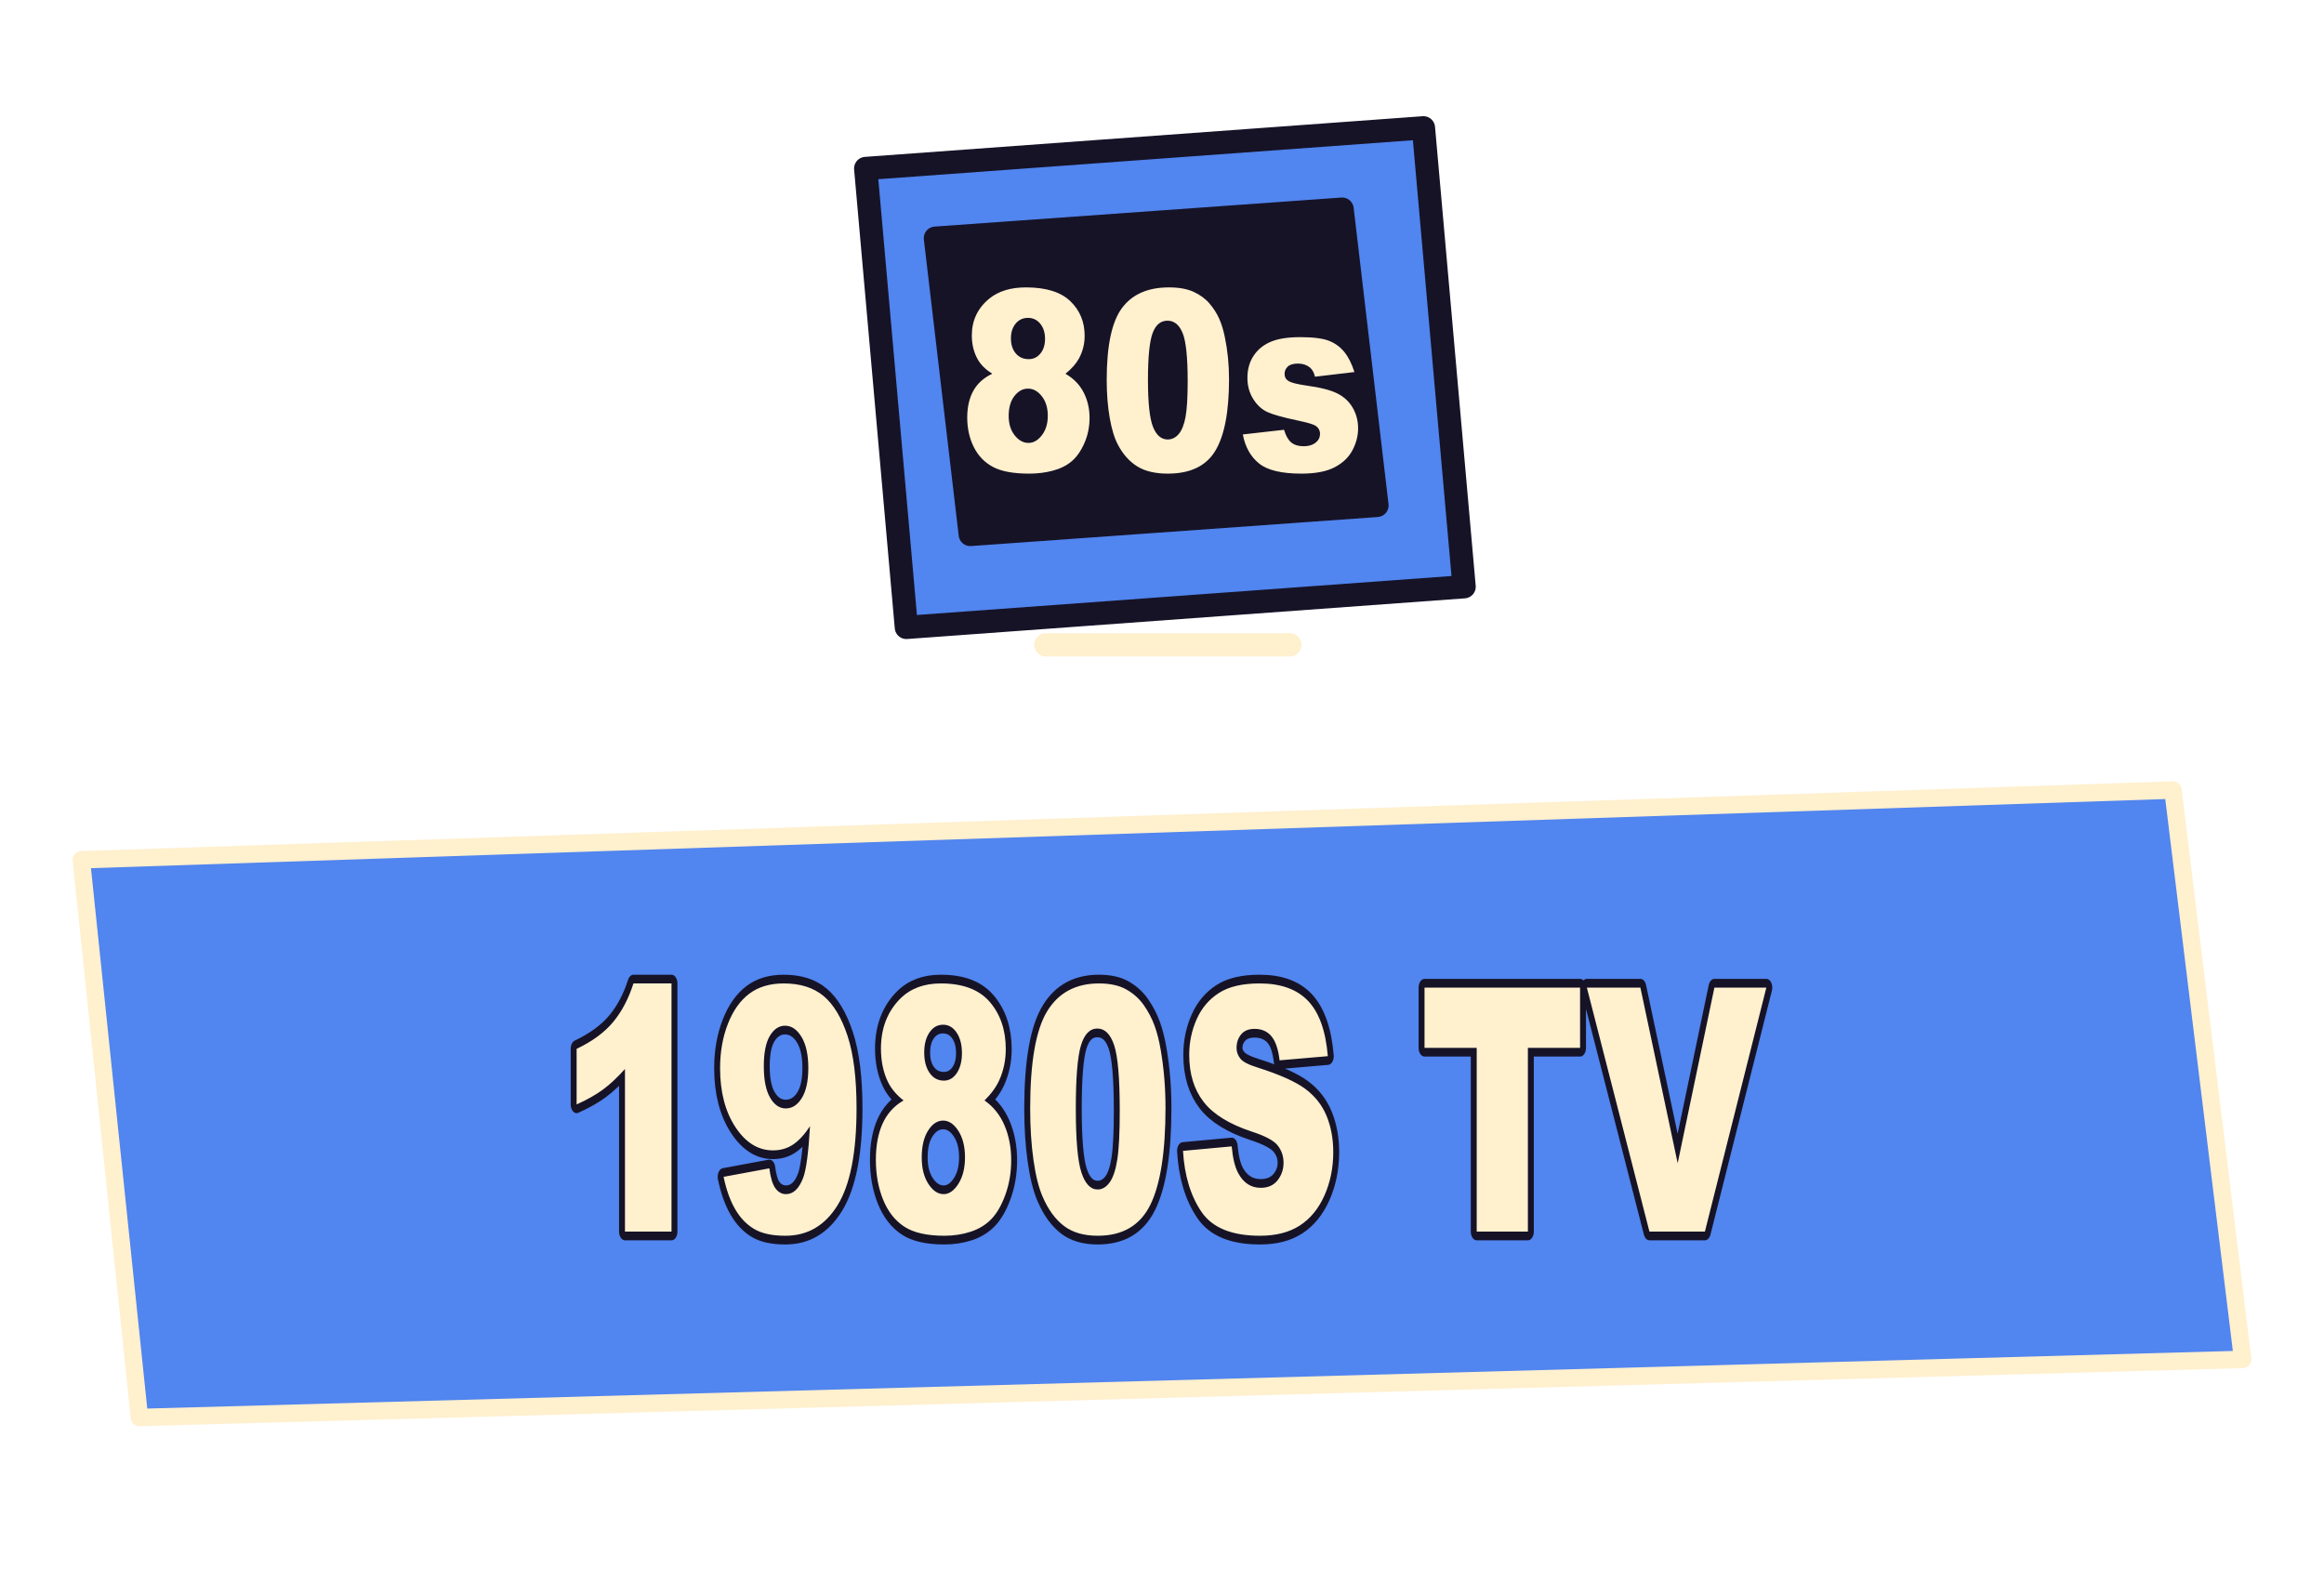
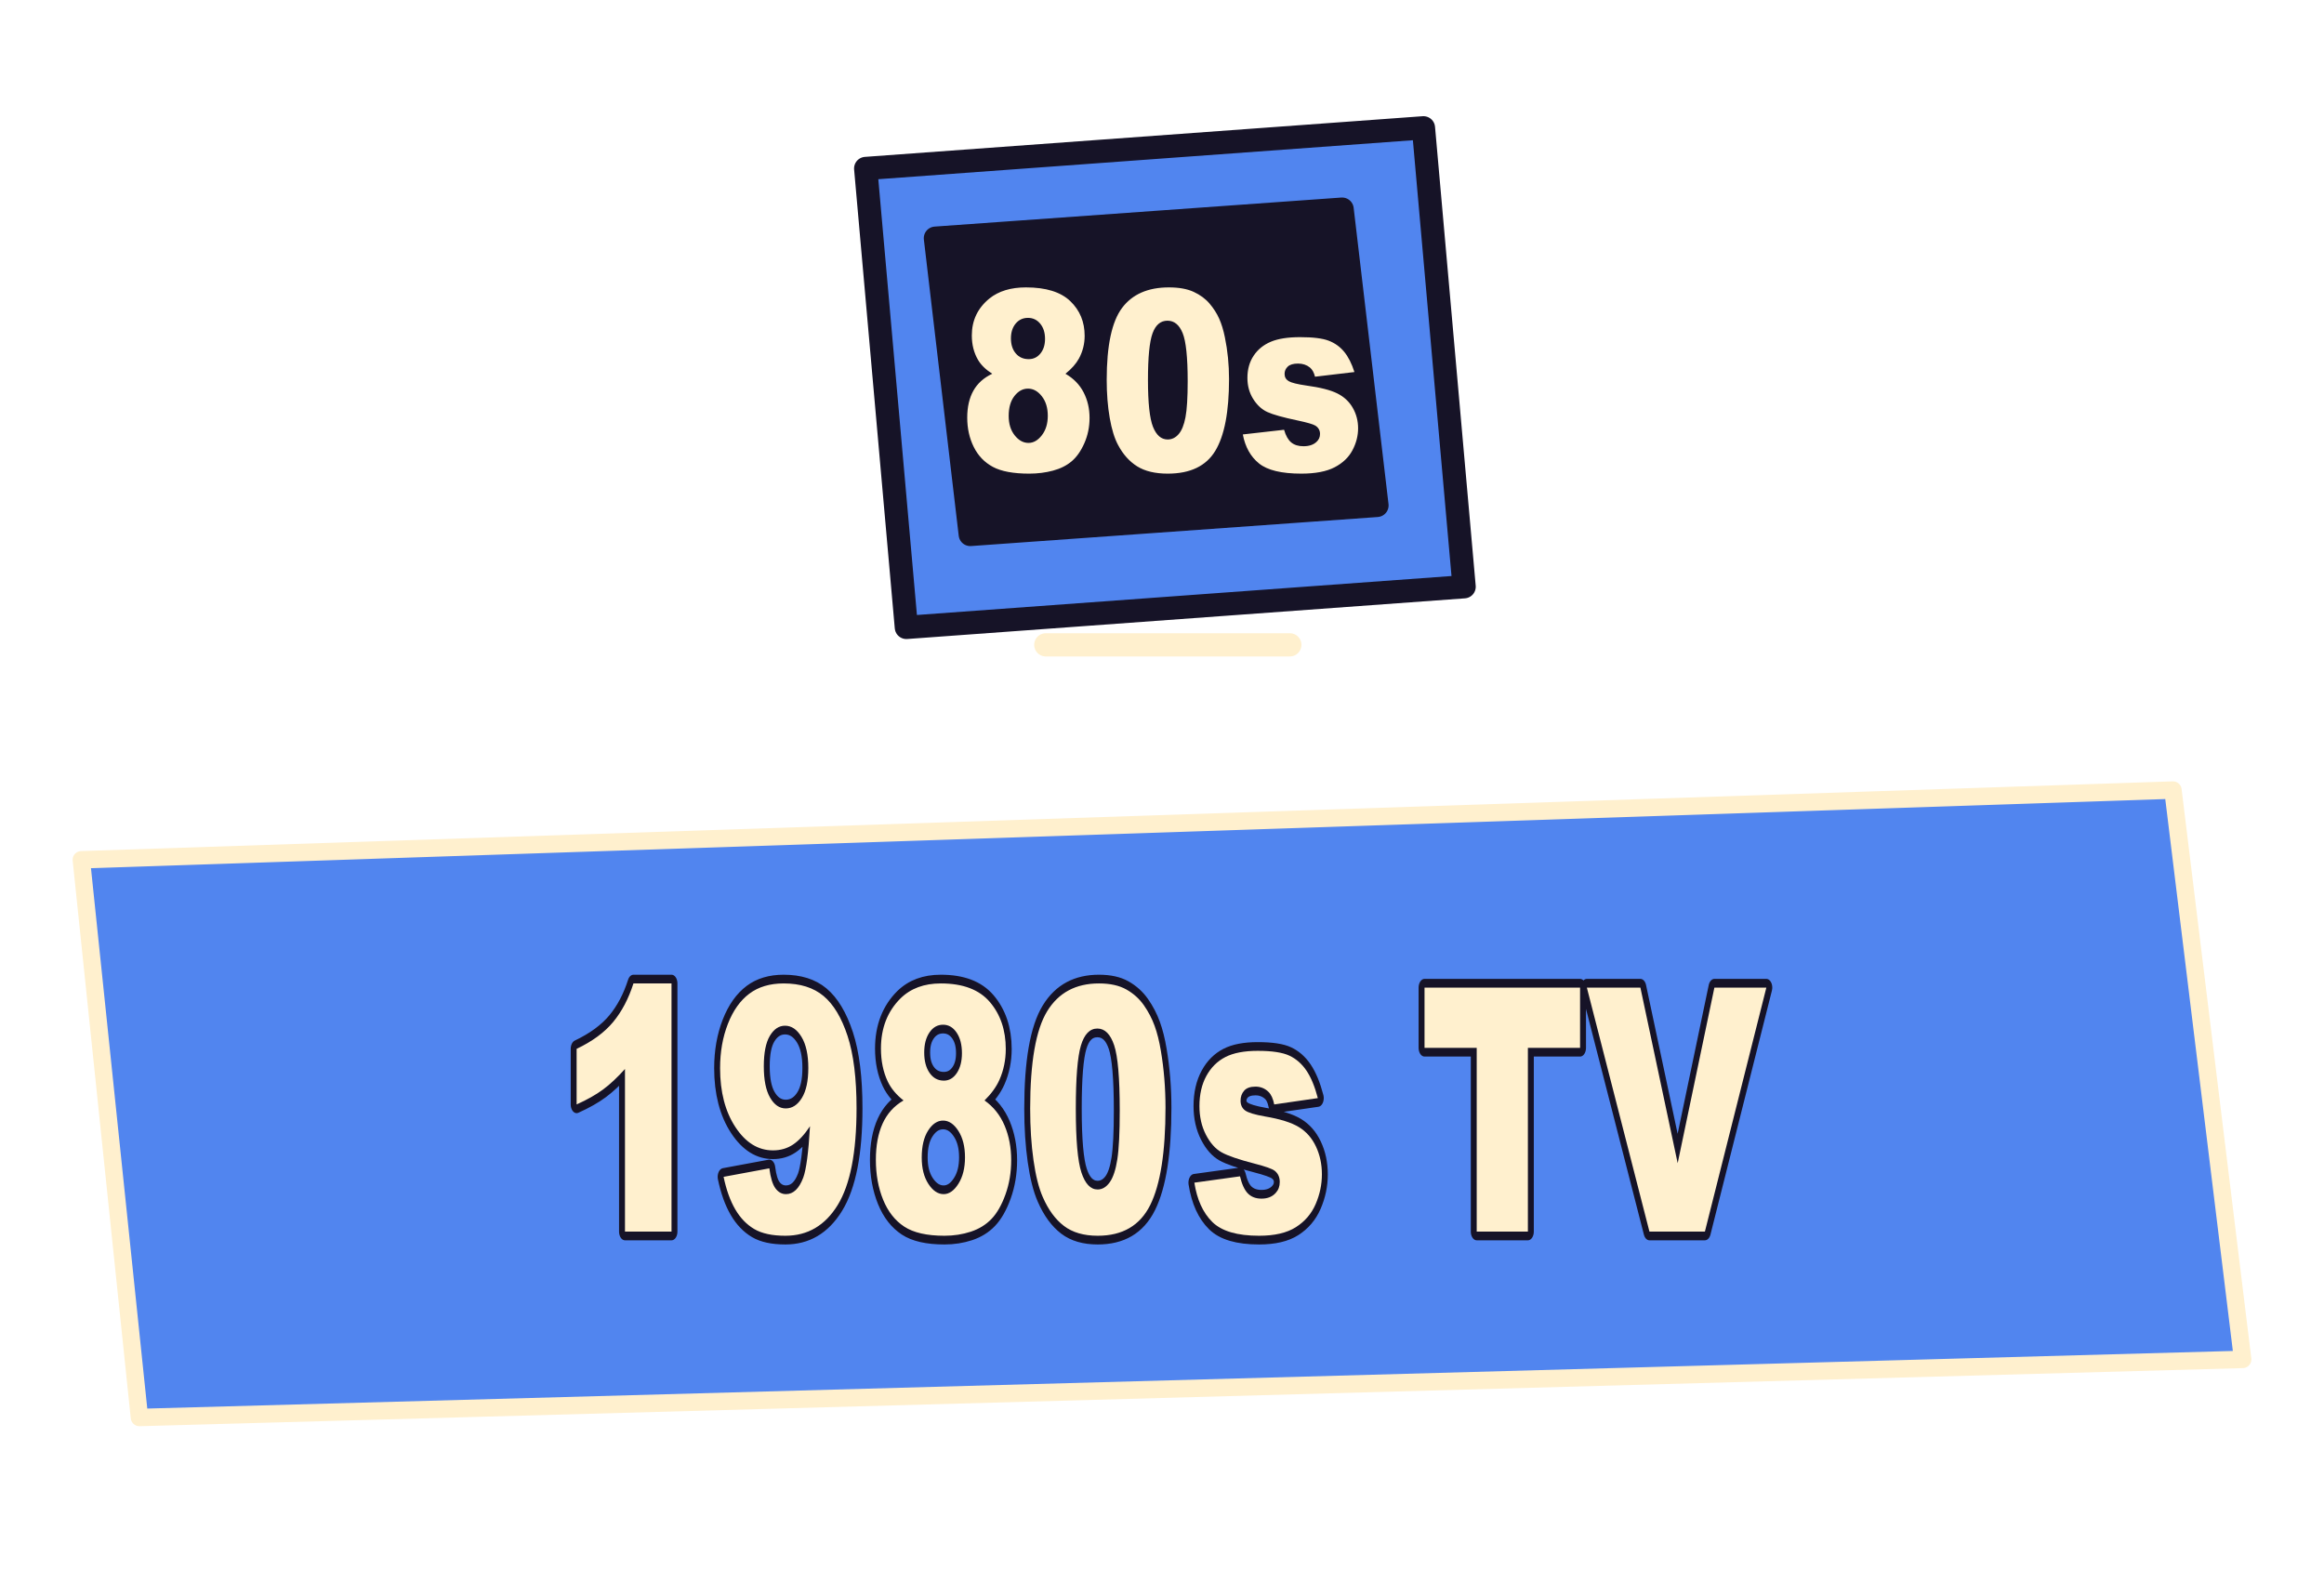
<svg xmlns="http://www.w3.org/2000/svg" viewBox="0 0 400 270" width="400" height="270">
  <g transform="translate(136 2)">
    <path d="m13 27 96-7 7 79-96 7Z" fill="#5185EF" stroke="#161327" stroke-width="4" stroke-linejoin="round" stroke-linecap="round" />
    <path d="m25 39 70-5 6 51-70 5Z" fill="#161327" stroke="#161327" stroke-width="4" stroke-linejoin="round" stroke-linecap="round" />
    <path d="M44 109h42" fill="none" stroke="#FFF0CE" stroke-width="4" stroke-linejoin="round" stroke-linecap="round" />
    <g transform="translate(29.0 79) scale(0.01757469 -0.02114598)">
      <path d="M329 788Q233 839 189 902Q129 988 129 1100Q129 1284 302 1401Q437 1491 659 1491Q953 1491 1093.5 1379.0Q1234 1267 1234 1097Q1234 998 1178 912Q1136 848 1046 788Q1165 731 1223.5 637.0Q1282 543 1282 429Q1282 319 1231.5 223.5Q1181 128 1107.5 76.0Q1034 24 924.5 -0.5Q815 -25 691 -25Q458 -25 335.0 30.0Q212 85 148.0 192.0Q84 299 84 431Q84 560 144.0 649.5Q204 739 329 788ZM512 1076Q512 1000 559.5 953.5Q607 907 686 907Q756 907 801.0 953.0Q846 999 846 1072Q846 1148 799.0 1195.5Q752 1243 679 1243Q605 1243 558.5 1196.5Q512 1150 512 1076ZM490 445Q490 348 549.0 286.5Q608 225 684 225Q757 225 815.0 287.5Q873 350 873 446Q873 543 814.5 605.0Q756 667 679 667Q603 667 546.5 607.0Q490 547 490 445ZM1450 739Q1450 1157 1600.5 1324.0Q1751 1491 2059 1491Q2207 1491 2302.0 1454.5Q2397 1418 2457.0 1359.5Q2517 1301 2551.5 1236.5Q2586 1172 2607 1086Q2648 922 2648 744Q2648 345 2513.0 160.0Q2378 -25 2048 -25Q1863 -25 1749.0 34.0Q1635 93 1562 207Q1509 288 1479.5 428.5Q1450 569 1450 739ZM1854 738Q1854 458 1903.5 355.5Q1953 253 2047 253Q2109 253 2154.5 296.5Q2200 340 2221.5 434.0Q2243 528 2243 727Q2243 1019 2193.5 1119.5Q2144 1220 2045 1220Q1944 1220 1899.0 1117.5Q1854 1015 1854 738ZM2783 294 3187 332Q3212 260 3257.0 229.0Q3302 198 3377 198Q3459 198 3504 233Q3539 259 3539 298Q3539 342 3493 366Q3460 383 3318 408Q3106 445 3023.5 476.5Q2941 508 2884.5 583.0Q2828 658 2828 754Q2828 859 2889.0 935.0Q2950 1011 3057.0 1048.5Q3164 1086 3344 1086Q3534 1086 3624.5 1057.0Q3715 1028 3775.5 967.0Q3836 906 3876 802L3490 764Q3475 815 3440 839Q3392 871 3324 871Q3255 871 3223.5 846.5Q3192 822 3192 787Q3192 748 3232 728Q3272 708 3406 692Q3609 669 3708.0 628.0Q3807 587 3859.5 511.0Q3912 435 3912 344Q3912 252 3856.5 165.0Q3801 78 3681.5 26.5Q3562 -25 3356 -25Q3065 -25 2941.5 58.0Q2818 141 2783 294Z" fill="none" stroke="#161327" stroke-width="141.871" stroke-linejoin="round" />
      <path d="M329 788Q233 839 189 902Q129 988 129 1100Q129 1284 302 1401Q437 1491 659 1491Q953 1491 1093.5 1379.0Q1234 1267 1234 1097Q1234 998 1178 912Q1136 848 1046 788Q1165 731 1223.5 637.0Q1282 543 1282 429Q1282 319 1231.5 223.5Q1181 128 1107.5 76.0Q1034 24 924.5 -0.5Q815 -25 691 -25Q458 -25 335.0 30.0Q212 85 148.0 192.0Q84 299 84 431Q84 560 144.0 649.5Q204 739 329 788ZM512 1076Q512 1000 559.5 953.5Q607 907 686 907Q756 907 801.0 953.0Q846 999 846 1072Q846 1148 799.0 1195.5Q752 1243 679 1243Q605 1243 558.5 1196.5Q512 1150 512 1076ZM490 445Q490 348 549.0 286.5Q608 225 684 225Q757 225 815.0 287.5Q873 350 873 446Q873 543 814.5 605.0Q756 667 679 667Q603 667 546.5 607.0Q490 547 490 445ZM1450 739Q1450 1157 1600.5 1324.0Q1751 1491 2059 1491Q2207 1491 2302.0 1454.5Q2397 1418 2457.0 1359.5Q2517 1301 2551.5 1236.5Q2586 1172 2607 1086Q2648 922 2648 744Q2648 345 2513.0 160.0Q2378 -25 2048 -25Q1863 -25 1749.0 34.0Q1635 93 1562 207Q1509 288 1479.5 428.5Q1450 569 1450 739ZM1854 738Q1854 458 1903.5 355.5Q1953 253 2047 253Q2109 253 2154.5 296.5Q2200 340 2221.5 434.0Q2243 528 2243 727Q2243 1019 2193.5 1119.5Q2144 1220 2045 1220Q1944 1220 1899.0 1117.5Q1854 1015 1854 738ZM2783 294 3187 332Q3212 260 3257.0 229.0Q3302 198 3377 198Q3459 198 3504 233Q3539 259 3539 298Q3539 342 3493 366Q3460 383 3318 408Q3106 445 3023.5 476.5Q2941 508 2884.5 583.0Q2828 658 2828 754Q2828 859 2889.0 935.0Q2950 1011 3057.0 1048.5Q3164 1086 3344 1086Q3534 1086 3624.5 1057.0Q3715 1028 3775.5 967.0Q3836 906 3876 802L3490 764Q3475 815 3440 839Q3392 871 3324 871Q3255 871 3223.5 846.5Q3192 822 3192 787Q3192 748 3232 728Q3272 708 3406 692Q3609 669 3708.0 628.0Q3807 587 3859.5 511.0Q3912 435 3912 344Q3912 252 3856.5 165.0Q3801 78 3681.5 26.5Q3562 -25 3356 -25Q3065 -25 2941.5 58.0Q2818 141 2783 294Z" fill="#FFF0CE" />
    </g>
  </g>
  <path d="m14 148 360-12 12 98-362 10Z" fill="#5185EF" stroke="#FFF0CE" stroke-width="3" stroke-linejoin="round" stroke-linecap="round" />
  <g transform="translate(96.0 212) scale(0.01944289 -0.02864939)">
-     <path d="M1007 1491V0H595V977Q495 901 401.5 854.0Q308 807 167 764V1098Q375 1165 490.0 1259.0Q605 1353 670 1491ZM1468 329 1873 380Q1889 295 1927.0 260.0Q1965 225 2020 225Q2118 225 2173 324Q2213 397 2233 633Q2160 558 2083.0 523.0Q2006 488 1905 488Q1708 488 1572.5 628.0Q1437 768 1437 982Q1437 1128 1506.0 1248.0Q1575 1368 1696.0 1429.5Q1817 1491 2000 1491Q2220 1491 2353.0 1415.5Q2486 1340 2565.5 1175.5Q2645 1011 2645 741Q2645 344 2478.0 159.5Q2311 -25 2015 -25Q1840 -25 1739.0 15.5Q1638 56 1571.0 134.0Q1504 212 1468 329ZM2218 983Q2218 1102 2158.0 1169.5Q2098 1237 2012 1237Q1931 1237 1877.5 1176.0Q1824 1115 1824 993Q1824 870 1879.5 805.0Q1935 740 2018 740Q2104 740 2161.0 803.0Q2218 866 2218 983ZM3061 788Q2965 839 2921 902Q2861 988 2861 1100Q2861 1284 3034 1401Q3169 1491 3391 1491Q3685 1491 3825.5 1379.0Q3966 1267 3966 1097Q3966 998 3910 912Q3868 848 3778 788Q3897 731 3955.5 637.0Q4014 543 4014 429Q4014 319 3963.5 223.5Q3913 128 3839.5 76.0Q3766 24 3656.5 -0.5Q3547 -25 3423 -25Q3190 -25 3067.0 30.0Q2944 85 2880.0 192.0Q2816 299 2816 431Q2816 560 2876.0 649.5Q2936 739 3061 788ZM3244 1076Q3244 1000 3291.5 953.5Q3339 907 3418 907Q3488 907 3533.0 953.0Q3578 999 3578 1072Q3578 1148 3531.0 1195.5Q3484 1243 3411 1243Q3337 1243 3290.5 1196.5Q3244 1150 3244 1076ZM3222 445Q3222 348 3281.0 286.5Q3340 225 3416 225Q3489 225 3547.0 287.5Q3605 350 3605 446Q3605 543 3546.5 605.0Q3488 667 3411 667Q3335 667 3278.5 607.0Q3222 547 3222 445ZM4182 739Q4182 1157 4332.5 1324.0Q4483 1491 4791 1491Q4939 1491 5034.0 1454.5Q5129 1418 5189.0 1359.5Q5249 1301 5283.5 1236.5Q5318 1172 5339 1086Q5380 922 5380 744Q5380 345 5245.0 160.0Q5110 -25 4780 -25Q4595 -25 4481.0 34.0Q4367 93 4294 207Q4241 288 4211.5 428.5Q4182 569 4182 739ZM4586 738Q4586 458 4635.5 355.5Q4685 253 4779 253Q4841 253 4886.5 296.5Q4932 340 4953.5 434.0Q4975 528 4975 727Q4975 1019 4925.5 1119.5Q4876 1220 4777 1220Q4676 1220 4631.0 1117.5Q4586 1015 4586 738ZM5535 485 5966 512Q5980 407 6023 352Q6093 263 6223 263Q6320 263 6372.5 308.5Q6425 354 6425 414Q6425 471 6375 516Q6325 561 6143 601Q5845 668 5718 779Q5590 890 5590 1062Q5590 1175 5655.5 1275.5Q5721 1376 5852.5 1433.5Q5984 1491 6213 1491Q6494 1491 6641.5 1386.5Q6789 1282 6817 1054L6390 1029Q6373 1128 6318.5 1173.0Q6264 1218 6168 1218Q6089 1218 6049.0 1184.5Q6009 1151 6009 1103Q6009 1068 6042 1040Q6074 1011 6194 986Q6491 922 6619.5 856.5Q6748 791 6806.5 694.0Q6865 597 6865 477Q6865 336 6787.0 217.0Q6709 98 6569.0 36.5Q6429 -25 6216 -25Q5842 -25 5698.0 119.0Q5554 263 5535 485ZM7673 1466H9050V1104H8588V0H8135V1104H7673ZM9110 1466H9584L9914 411L10239 1466H10699L10155 0H9664Z" fill="none" stroke="#161327" stroke-width="104.714" stroke-linejoin="round" />
-     <path d="M1007 1491V0H595V977Q495 901 401.5 854.0Q308 807 167 764V1098Q375 1165 490.0 1259.0Q605 1353 670 1491ZM1468 329 1873 380Q1889 295 1927.0 260.0Q1965 225 2020 225Q2118 225 2173 324Q2213 397 2233 633Q2160 558 2083.0 523.0Q2006 488 1905 488Q1708 488 1572.5 628.0Q1437 768 1437 982Q1437 1128 1506.0 1248.0Q1575 1368 1696.0 1429.5Q1817 1491 2000 1491Q2220 1491 2353.0 1415.5Q2486 1340 2565.5 1175.5Q2645 1011 2645 741Q2645 344 2478.0 159.5Q2311 -25 2015 -25Q1840 -25 1739.0 15.5Q1638 56 1571.0 134.0Q1504 212 1468 329ZM2218 983Q2218 1102 2158.0 1169.5Q2098 1237 2012 1237Q1931 1237 1877.5 1176.0Q1824 1115 1824 993Q1824 870 1879.5 805.0Q1935 740 2018 740Q2104 740 2161.0 803.0Q2218 866 2218 983ZM3061 788Q2965 839 2921 902Q2861 988 2861 1100Q2861 1284 3034 1401Q3169 1491 3391 1491Q3685 1491 3825.5 1379.0Q3966 1267 3966 1097Q3966 998 3910 912Q3868 848 3778 788Q3897 731 3955.5 637.0Q4014 543 4014 429Q4014 319 3963.5 223.5Q3913 128 3839.5 76.0Q3766 24 3656.5 -0.5Q3547 -25 3423 -25Q3190 -25 3067.0 30.0Q2944 85 2880.0 192.0Q2816 299 2816 431Q2816 560 2876.0 649.5Q2936 739 3061 788ZM3244 1076Q3244 1000 3291.5 953.5Q3339 907 3418 907Q3488 907 3533.0 953.0Q3578 999 3578 1072Q3578 1148 3531.0 1195.5Q3484 1243 3411 1243Q3337 1243 3290.5 1196.5Q3244 1150 3244 1076ZM3222 445Q3222 348 3281.0 286.5Q3340 225 3416 225Q3489 225 3547.0 287.5Q3605 350 3605 446Q3605 543 3546.5 605.0Q3488 667 3411 667Q3335 667 3278.5 607.0Q3222 547 3222 445ZM4182 739Q4182 1157 4332.5 1324.0Q4483 1491 4791 1491Q4939 1491 5034.0 1454.5Q5129 1418 5189.0 1359.5Q5249 1301 5283.5 1236.5Q5318 1172 5339 1086Q5380 922 5380 744Q5380 345 5245.0 160.0Q5110 -25 4780 -25Q4595 -25 4481.0 34.0Q4367 93 4294 207Q4241 288 4211.5 428.5Q4182 569 4182 739ZM4586 738Q4586 458 4635.5 355.5Q4685 253 4779 253Q4841 253 4886.5 296.5Q4932 340 4953.5 434.0Q4975 528 4975 727Q4975 1019 4925.5 1119.5Q4876 1220 4777 1220Q4676 1220 4631.0 1117.5Q4586 1015 4586 738ZM5535 485 5966 512Q5980 407 6023 352Q6093 263 6223 263Q6320 263 6372.5 308.5Q6425 354 6425 414Q6425 471 6375 516Q6325 561 6143 601Q5845 668 5718 779Q5590 890 5590 1062Q5590 1175 5655.5 1275.5Q5721 1376 5852.5 1433.5Q5984 1491 6213 1491Q6494 1491 6641.5 1386.5Q6789 1282 6817 1054L6390 1029Q6373 1128 6318.5 1173.0Q6264 1218 6168 1218Q6089 1218 6049.0 1184.5Q6009 1151 6009 1103Q6009 1068 6042 1040Q6074 1011 6194 986Q6491 922 6619.5 856.5Q6748 791 6806.5 694.0Q6865 597 6865 477Q6865 336 6787.0 217.0Q6709 98 6569.0 36.5Q6429 -25 6216 -25Q5842 -25 5698.0 119.0Q5554 263 5535 485ZM7673 1466H9050V1104H8588V0H8135V1104H7673ZM9110 1466H9584L9914 411L10239 1466H10699L10155 0H9664Z" fill="#FFF0CE" />
+     <path d="M1007 1491V0H595V977Q495 901 401.5 854.0Q308 807 167 764V1098Q375 1165 490.0 1259.0Q605 1353 670 1491ZM1468 329 1873 380Q1889 295 1927.0 260.0Q1965 225 2020 225Q2118 225 2173 324Q2213 397 2233 633Q2160 558 2083.0 523.0Q2006 488 1905 488Q1708 488 1572.5 628.0Q1437 768 1437 982Q1437 1128 1506.0 1248.0Q1575 1368 1696.0 1429.5Q1817 1491 2000 1491Q2220 1491 2353.0 1415.5Q2486 1340 2565.5 1175.5Q2645 1011 2645 741Q2645 344 2478.0 159.5Q2311 -25 2015 -25Q1840 -25 1739.0 15.5Q1638 56 1571.0 134.0Q1504 212 1468 329ZM2218 983Q2218 1102 2158.0 1169.5Q2098 1237 2012 1237Q1931 1237 1877.5 1176.0Q1824 1115 1824 993Q1824 870 1879.5 805.0Q1935 740 2018 740Q2104 740 2161.0 803.0Q2218 866 2218 983ZM3061 788Q2965 839 2921 902Q2861 988 2861 1100Q2861 1284 3034 1401Q3169 1491 3391 1491Q3685 1491 3825.5 1379.0Q3966 1267 3966 1097Q3966 998 3910 912Q3868 848 3778 788Q3897 731 3955.5 637.0Q4014 543 4014 429Q4014 319 3963.5 223.5Q3913 128 3839.5 76.0Q3766 24 3656.5 -0.5Q3547 -25 3423 -25Q3190 -25 3067.0 30.0Q2944 85 2880.0 192.0Q2816 299 2816 431Q2816 560 2876.0 649.5Q2936 739 3061 788ZM3244 1076Q3244 1000 3291.5 953.5Q3339 907 3418 907Q3488 907 3533.0 953.0Q3578 999 3578 1072Q3578 1148 3531.0 1195.5Q3484 1243 3411 1243Q3337 1243 3290.5 1196.5Q3244 1150 3244 1076ZM3222 445Q3222 348 3281.0 286.5Q3340 225 3416 225Q3489 225 3547.0 287.5Q3605 350 3605 446Q3605 543 3546.5 605.0Q3488 667 3411 667Q3335 667 3278.5 607.0Q3222 547 3222 445ZM4182 739Q4182 1157 4332.5 1324.0Q4483 1491 4791 1491Q4939 1491 5034.0 1454.5Q5129 1418 5189.0 1359.5Q5249 1301 5283.5 1236.5Q5318 1172 5339 1086Q5380 922 5380 744Q5380 345 5245.0 160.0Q5110 -25 4780 -25Q4595 -25 4481.0 34.0Q4367 93 4294 207Q4241 288 4211.5 428.5Q4182 569 4182 739ZM4586 738Q4586 458 4635.5 355.5Q4685 253 4779 253Q4841 253 4886.5 296.5Q4932 340 4953.5 434.0Q4975 528 4975 727Q4975 1019 4925.5 1119.5Q4876 1220 4777 1220Q4676 1220 4631.0 1117.5Q4586 1015 4586 738ZM7673 1466H9050V1104H8588V0H8135V1104H7673ZM9110 1466H9584L9914 411L10239 1466H10699L10155 0H9664Z" fill="none" stroke="#161327" stroke-width="104.714" stroke-linejoin="round" />
+     <path d="M2783 294 3187 332Q3212 260 3257.0 229.0Q3302 198 3377 198Q3459 198 3504 233Q3539 259 3539 298Q3539 342 3493 366Q3460 383 3318 408Q3106 445 3023.5 476.5Q2941 508 2884.5 583.0Q2828 658 2828 754Q2828 859 2889.0 935.0Q2950 1011 3057.0 1048.5Q3164 1086 3344 1086Q3534 1086 3624.5 1057.0Q3715 1028 3775.5 967.0Q3836 906 3876 802L3490 764Q3475 815 3440 839Q3392 871 3324 871Q3255 871 3223.5 846.5Q3192 822 3192 787Q3192 748 3232 728Q3272 708 3406 692Q3609 669 3708.0 628.0Q3807 587 3859.5 511.0Q3912 435 3912 344Q3912 252 3856.5 165.0Q3801 78 3681.5 26.5Q3562 -25 3356 -25Q3065 -25 2941.5 58.0Q2818 141 2783 294Z" fill="none" stroke="#161327" stroke-width="104.714" stroke-linejoin="round" transform="translate(2852.5 0)" />
+     <path d="M1007 1491V0H595V977Q495 901 401.5 854.0Q308 807 167 764V1098Q375 1165 490.0 1259.0Q605 1353 670 1491ZM1468 329 1873 380Q1889 295 1927.0 260.0Q1965 225 2020 225Q2118 225 2173 324Q2213 397 2233 633Q2160 558 2083.0 523.0Q2006 488 1905 488Q1708 488 1572.5 628.0Q1437 768 1437 982Q1437 1128 1506.0 1248.0Q1575 1368 1696.0 1429.5Q1817 1491 2000 1491Q2220 1491 2353.0 1415.5Q2486 1340 2565.5 1175.5Q2645 1011 2645 741Q2645 344 2478.0 159.5Q2311 -25 2015 -25Q1840 -25 1739.0 15.5Q1638 56 1571.0 134.0Q1504 212 1468 329ZM2218 983Q2218 1102 2158.0 1169.5Q2098 1237 2012 1237Q1931 1237 1877.5 1176.0Q1824 1115 1824 993Q1824 870 1879.5 805.0Q1935 740 2018 740Q2104 740 2161.0 803.0Q2218 866 2218 983ZM3061 788Q2965 839 2921 902Q2861 988 2861 1100Q2861 1284 3034 1401Q3169 1491 3391 1491Q3685 1491 3825.5 1379.0Q3966 1267 3966 1097Q3966 998 3910 912Q3868 848 3778 788Q3897 731 3955.5 637.0Q4014 543 4014 429Q4014 319 3963.5 223.5Q3913 128 3839.5 76.0Q3766 24 3656.5 -0.5Q3547 -25 3423 -25Q3190 -25 3067.0 30.0Q2944 85 2880.0 192.0Q2816 299 2816 431Q2816 560 2876.0 649.5Q2936 739 3061 788ZM3244 1076Q3244 1000 3291.5 953.5Q3339 907 3418 907Q3488 907 3533.0 953.0Q3578 999 3578 1072Q3578 1148 3531.0 1195.5Q3484 1243 3411 1243Q3337 1243 3290.5 1196.5Q3244 1150 3244 1076ZM3222 445Q3222 348 3281.0 286.5Q3340 225 3416 225Q3489 225 3547.0 287.5Q3605 350 3605 446Q3605 543 3546.5 605.0Q3488 667 3411 667Q3335 667 3278.5 607.0Q3222 547 3222 445ZM4182 739Q4182 1157 4332.5 1324.0Q4483 1491 4791 1491Q4939 1491 5034.0 1454.5Q5129 1418 5189.0 1359.5Q5249 1301 5283.5 1236.5Q5318 1172 5339 1086Q5380 922 5380 744Q5380 345 5245.0 160.0Q5110 -25 4780 -25Q4595 -25 4481.0 34.0Q4367 93 4294 207Q4241 288 4211.5 428.5Q4182 569 4182 739ZM4586 738Q4586 458 4635.5 355.5Q4685 253 4779 253Q4841 253 4886.5 296.5Q4932 340 4953.5 434.0Q4975 528 4975 727Q4975 1019 4925.5 1119.5Q4876 1220 4777 1220Q4676 1220 4631.0 1117.5Q4586 1015 4586 738ZM7673 1466H9050V1104H8588V0H8135V1104H7673ZM9110 1466H9584L9914 411L10239 1466H10699L10155 0H9664Z" fill="#FFF0CE" />
+     <path d="M2783 294 3187 332Q3212 260 3257.0 229.0Q3302 198 3377 198Q3459 198 3504 233Q3539 259 3539 298Q3539 342 3493 366Q3460 383 3318 408Q3106 445 3023.5 476.5Q2941 508 2884.5 583.0Q2828 658 2828 754Q2828 859 2889.0 935.0Q2950 1011 3057.0 1048.5Q3164 1086 3344 1086Q3534 1086 3624.5 1057.0Q3715 1028 3775.5 967.0Q3836 906 3876 802L3490 764Q3475 815 3440 839Q3392 871 3324 871Q3255 871 3223.5 846.5Q3192 822 3192 787Q3192 748 3232 728Q3272 708 3406 692Q3609 669 3708.0 628.0Q3807 587 3859.5 511.0Q3912 435 3912 344Q3912 252 3856.5 165.0Q3801 78 3681.5 26.5Q3562 -25 3356 -25Q3065 -25 2941.5 58.0Q2818 141 2783 294Z" fill="#FFF0CE" transform="translate(2852.5 0)" />
  </g>
</svg>
